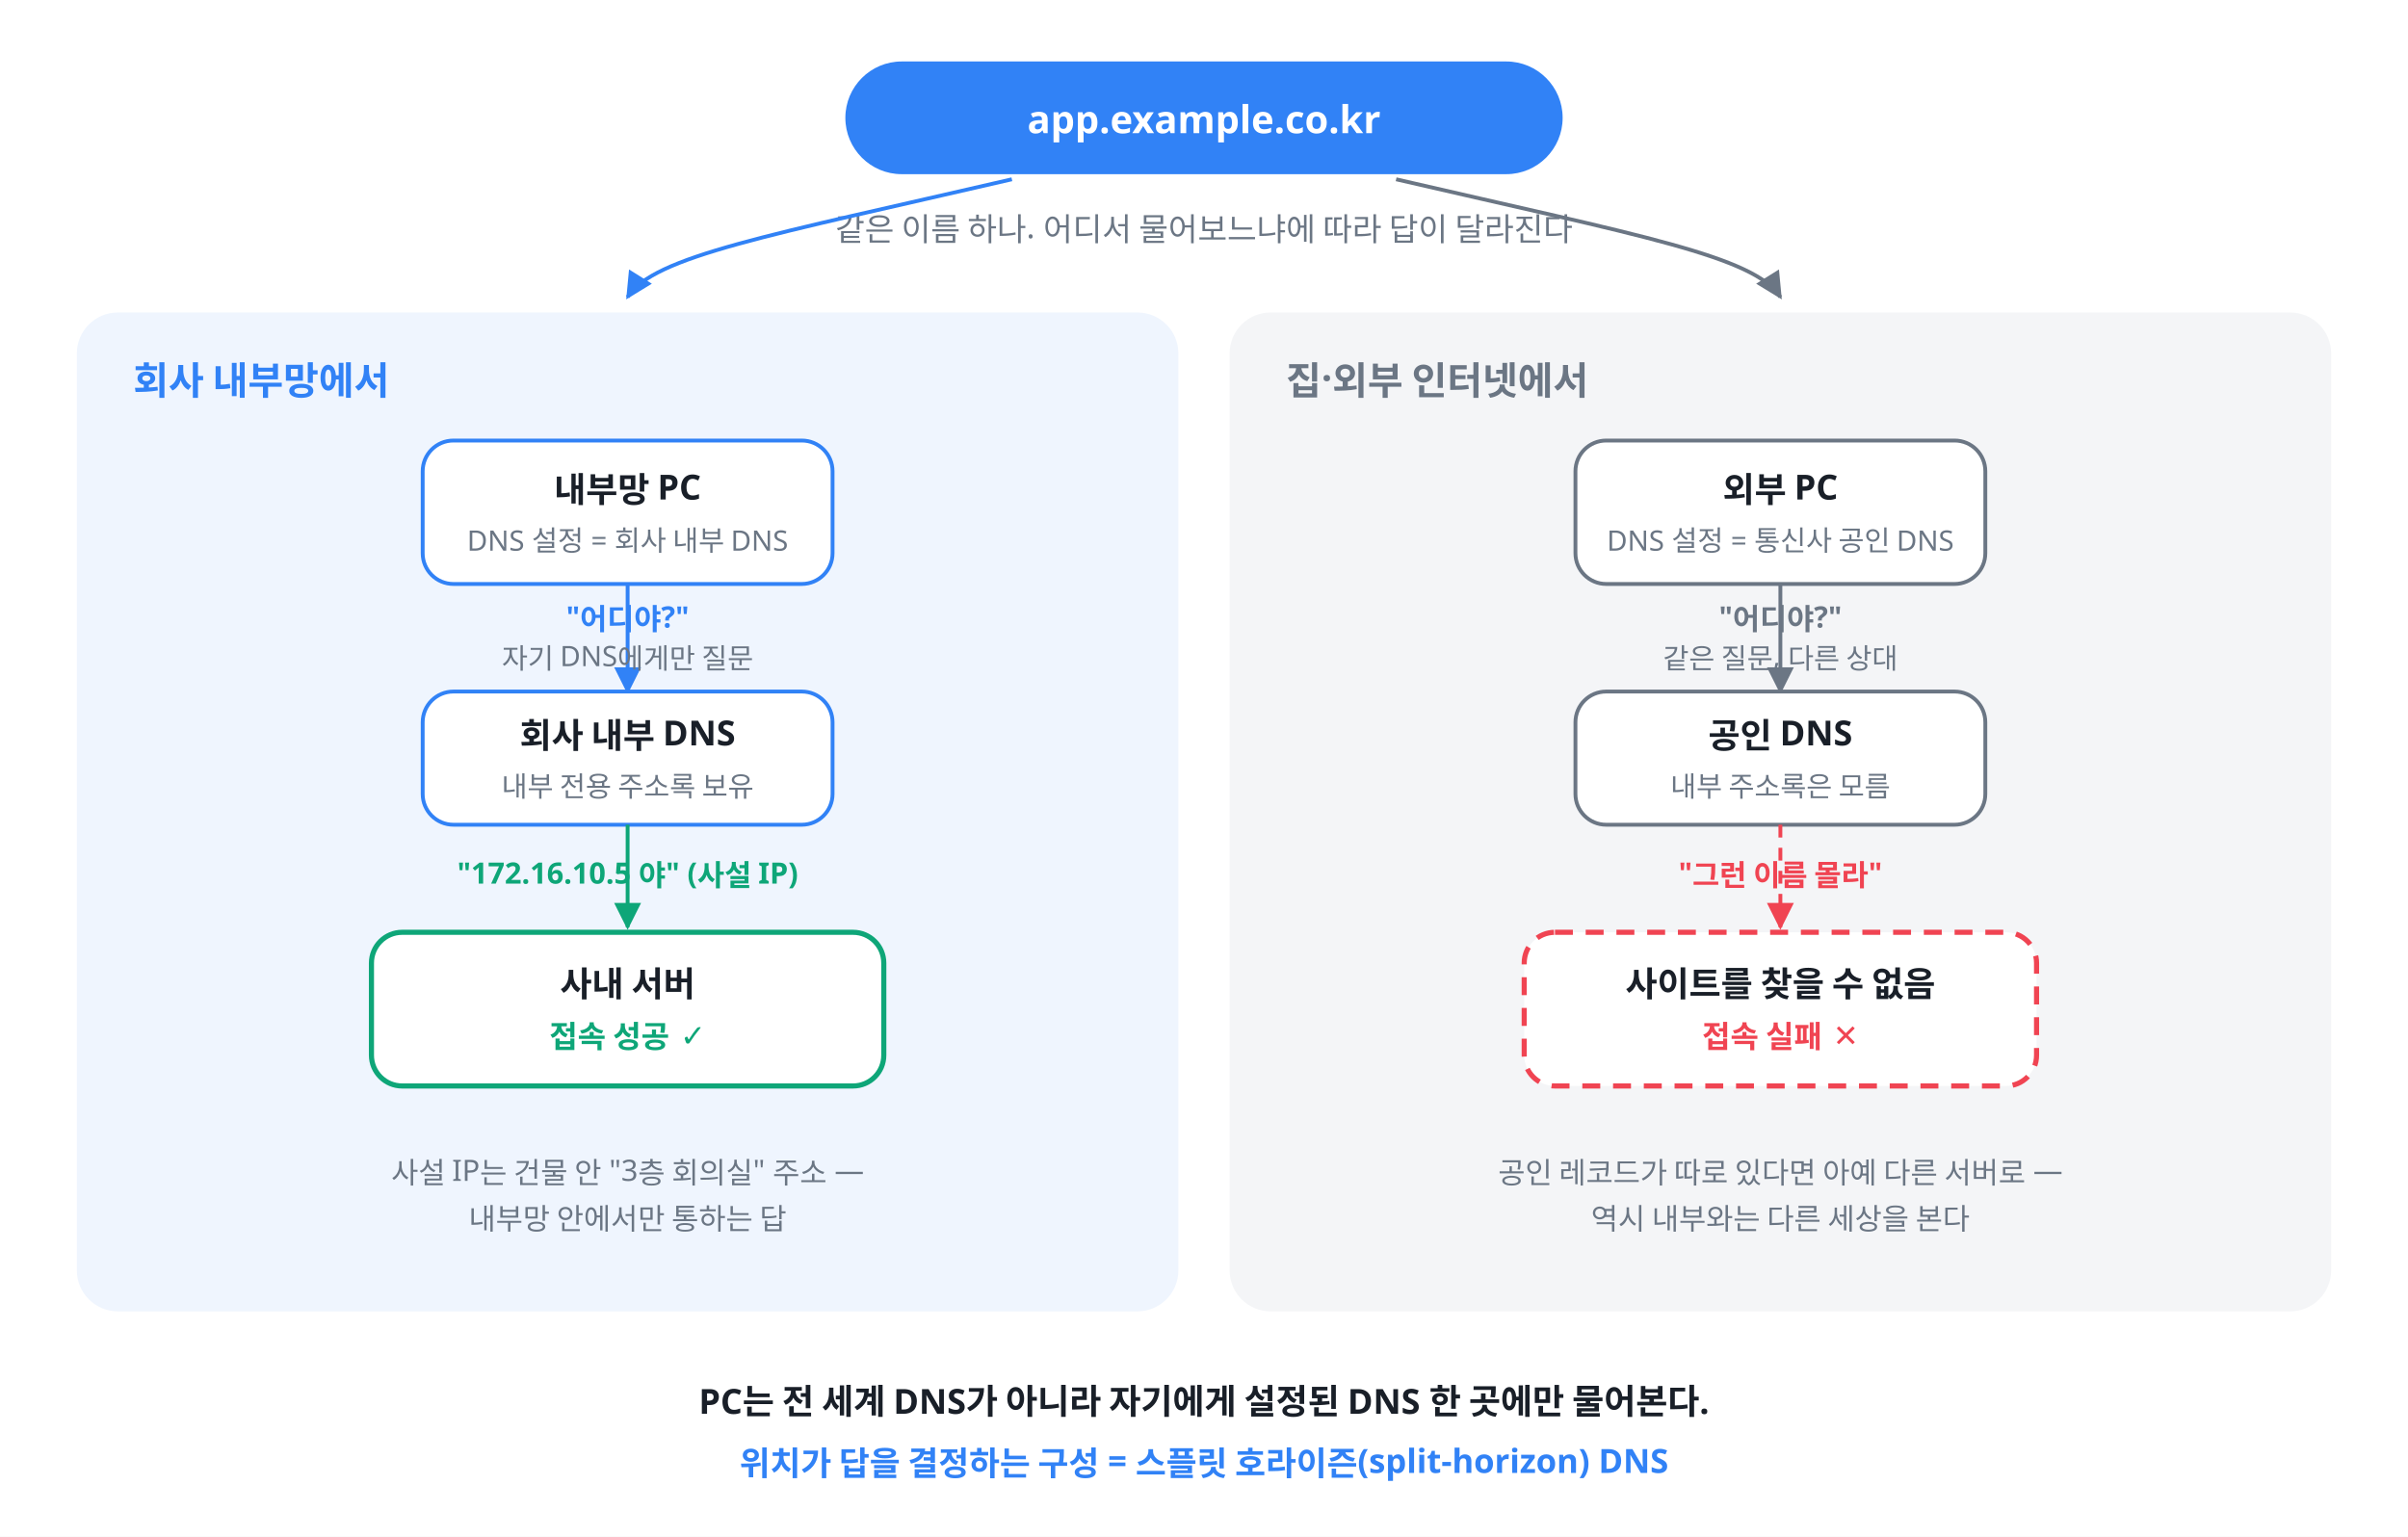
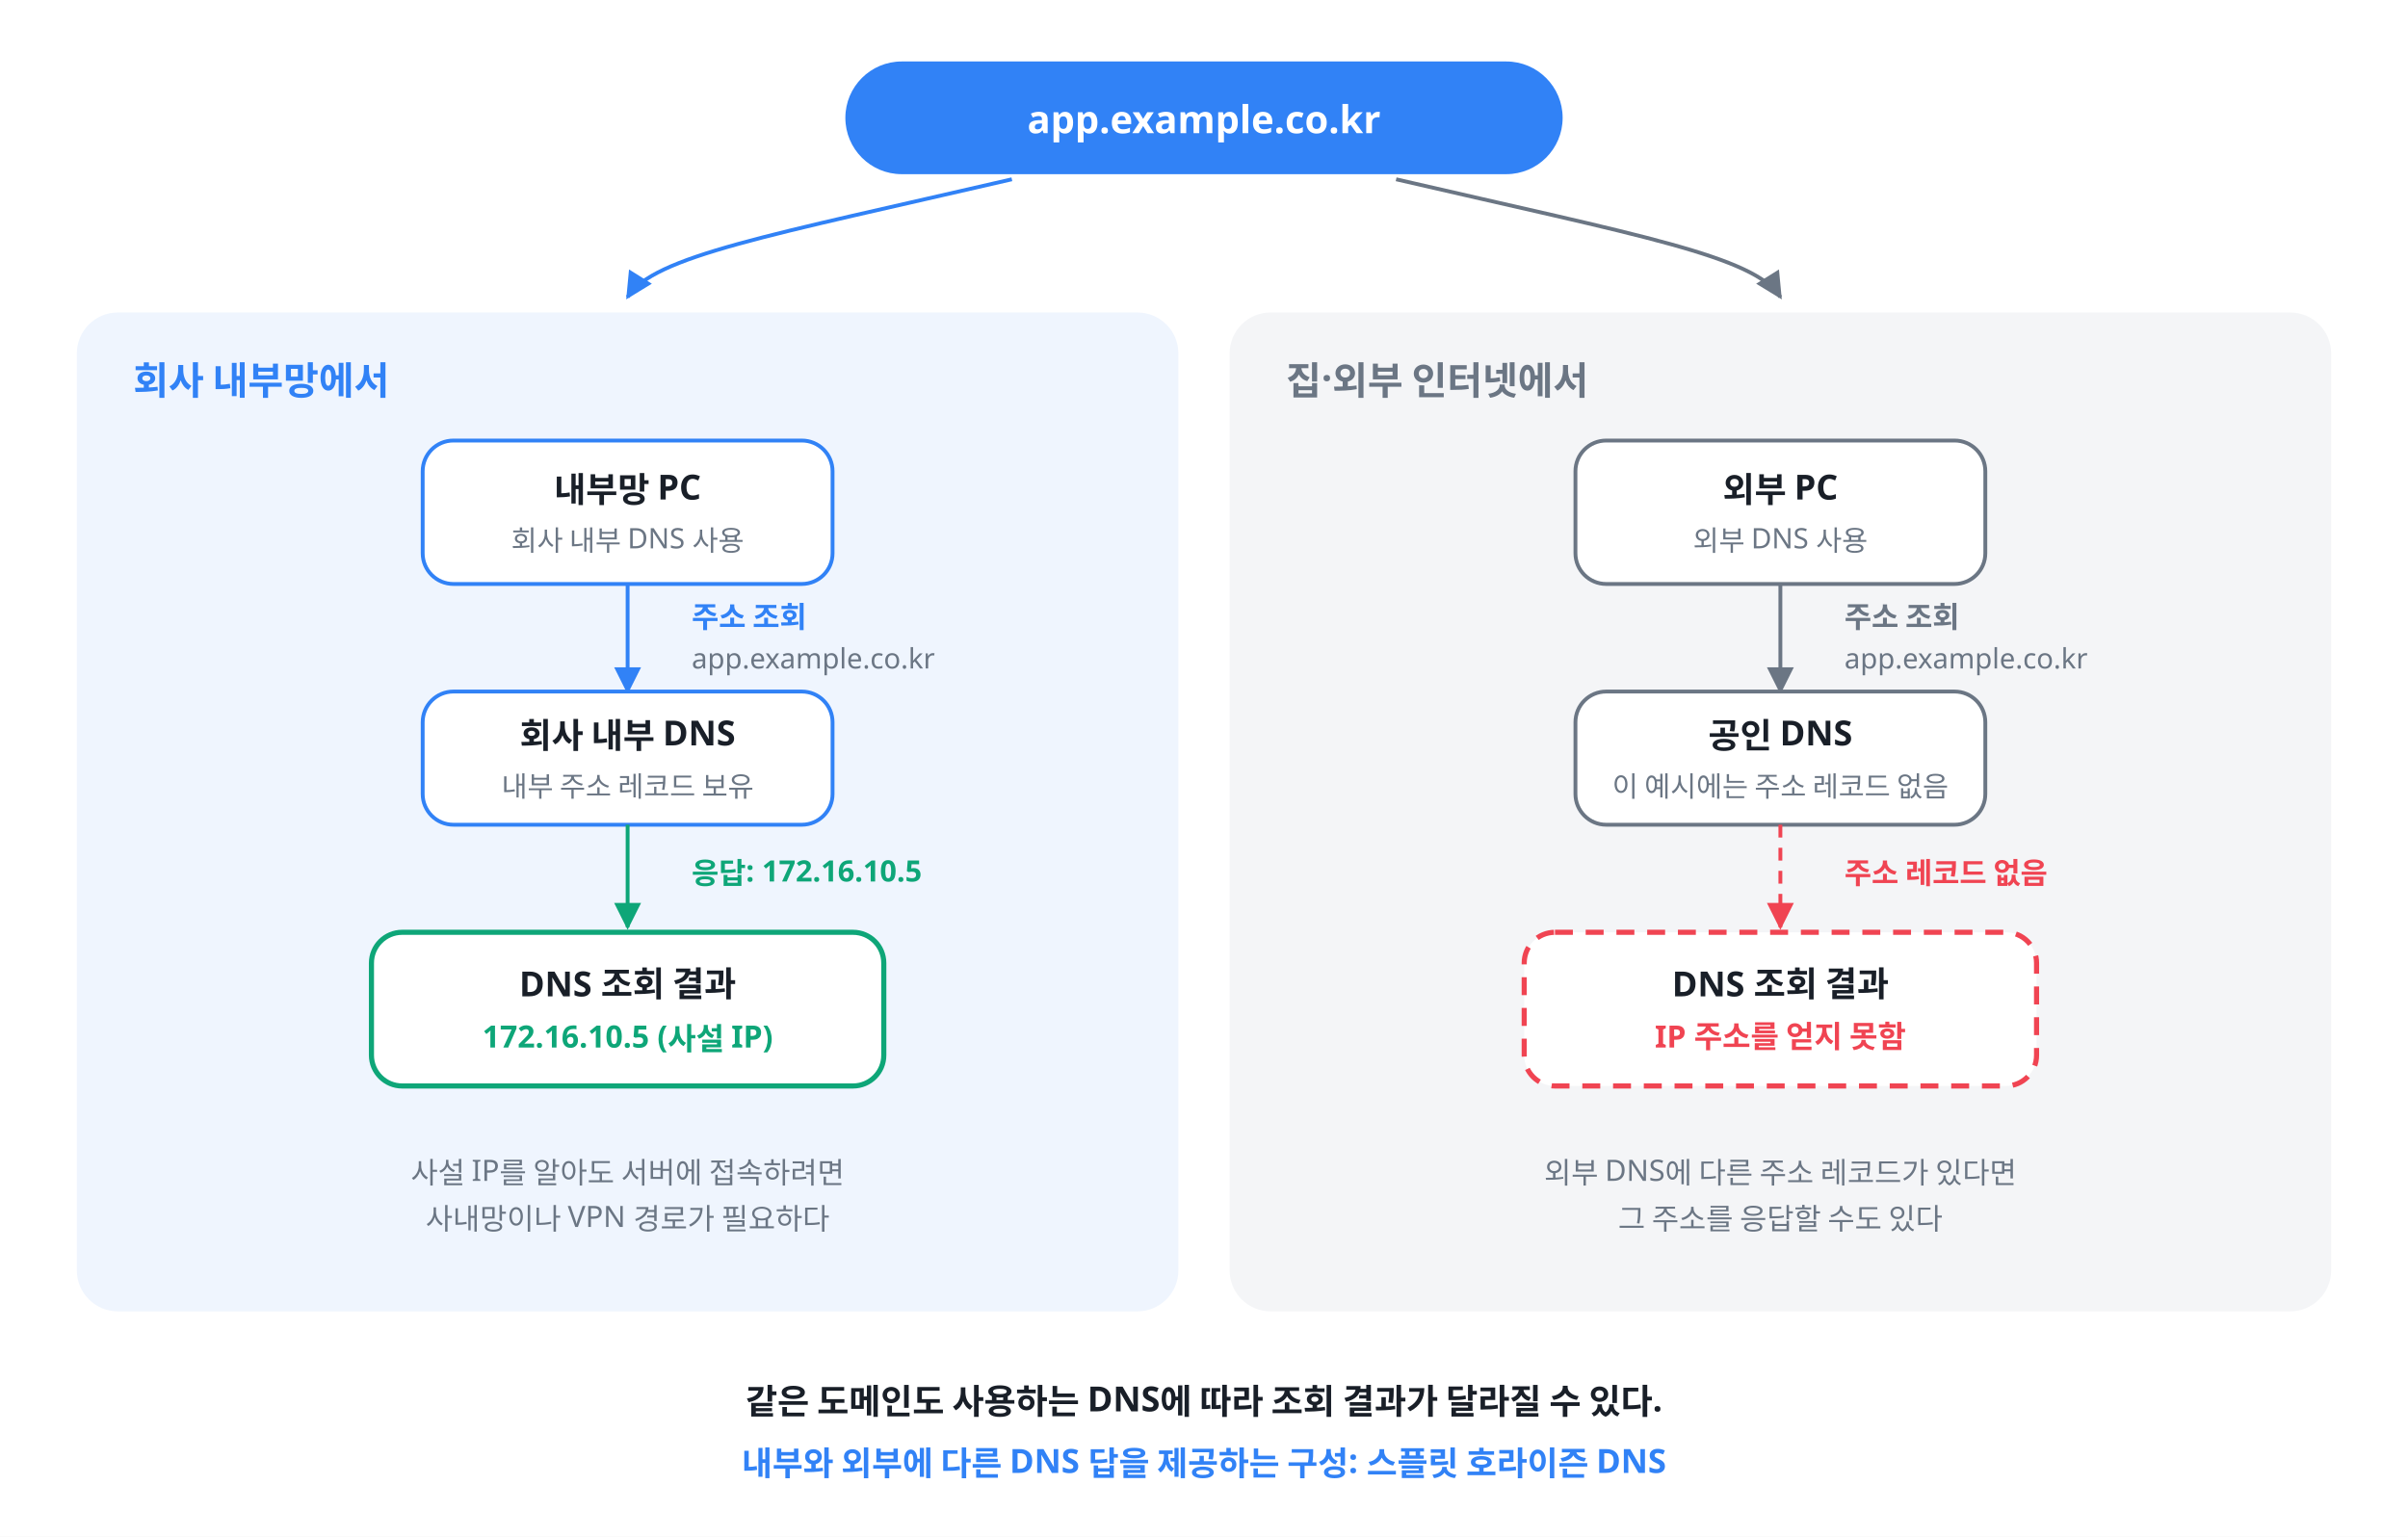
<svg xmlns="http://www.w3.org/2000/svg" viewBox="0 0 940 600" font-family="Pretendard, 'Apple SD Gothic Neo', 'Noto Sans KR', sans-serif">
  <defs>
    <marker id="arrBlue" viewBox="0 0 10 10" refX="9" refY="5" markerWidth="7" markerHeight="7" orient="auto-start-reverse">
      <path d="M0,0 L10,5 L0,10 z" fill="#3182F6" />
    </marker>
    <marker id="arrGray" viewBox="0 0 10 10" refX="9" refY="5" markerWidth="7" markerHeight="7" orient="auto-start-reverse">
      <path d="M0,0 L10,5 L0,10 z" fill="#6B7684" />
    </marker>
    <marker id="arrGreen" viewBox="0 0 10 10" refX="9" refY="5" markerWidth="7" markerHeight="7" orient="auto-start-reverse">
      <path d="M0,0 L10,5 L0,10 z" fill="#0EA678" />
    </marker>
    <marker id="arrRed2" viewBox="0 0 10 10" refX="9" refY="5" markerWidth="7" markerHeight="7" orient="auto-start-reverse">
      <path d="M0,0 L10,5 L0,10 z" fill="#F04452" />
    </marker>
  </defs>
  <rect x="0" y="0" width="940" height="600" fill="#FFFFFF" />
  <rect x="330" y="24" width="280" height="44" rx="22" fill="#3182F6" />
  <text x="470" y="52" font-size="15" font-weight="800" fill="#FFFFFF" text-anchor="middle">app.example.co.kr</text>
-   <text x="470" y="94" font-size="12.5" fill="#6B7684" text-anchor="middle">같은 이름 하나. 어디서 물어보느냐에 따라 답이 달라진다</text>
  <path d="M395,70 C300,92 255,100 245,116" fill="none" stroke="#3182F6" stroke-width="1.5" marker-end="url(#arrBlue)" />
  <path d="M545,70 C640,92 685,100 695,116" fill="none" stroke="#6B7684" stroke-width="1.5" marker-end="url(#arrGray)" />
  <rect x="30" y="122" width="430" height="390" rx="16" fill="#EFF5FE" />
  <text x="52" y="154" font-size="15" font-weight="800" fill="#3182F6">회사 내부망에서</text>
  <rect x="165" y="172" width="160" height="56" rx="12" fill="#FFFFFF" stroke="#3182F6" stroke-width="1.5" />
  <text x="245" y="196" font-size="13.5" font-weight="700" fill="#191F28" text-anchor="middle">내부망 PC</text>
-   <text x="245" y="215" font-size="11" fill="#6B7684" text-anchor="middle">DNS 설정 = 회사 내부 DNS</text>
+   <text x="245" y="215" font-size="11" fill="#6B7684" text-anchor="middle">회사 내부 DNS 사용</text>
  <line x1="245" y1="228" x2="245" y2="270" stroke="#3182F6" stroke-width="1.5" marker-end="url(#arrBlue)" />
-   <text x="245" y="245" font-size="11.5" fill="#3182F6" font-weight="600" text-anchor="middle">"어디야?"</text>
-   <text x="245" y="261" font-size="11" fill="#6B7684" text-anchor="middle">자기 DNS에게만 질문</text>
+   <text x="270" y="245" font-size="11.5" fill="#3182F6" font-weight="600">주소 조회</text>
+   <text x="270" y="261" font-size="11" fill="#6B7684">app.example.co.kr</text>
  <rect x="165" y="270" width="160" height="52" rx="12" fill="#FFFFFF" stroke="#3182F6" stroke-width="1.5" />
  <text x="245" y="292" font-size="13.5" font-weight="700" fill="#191F28" text-anchor="middle">회사 내부 DNS</text>
-   <text x="245" y="311" font-size="11" fill="#6B7684" text-anchor="middle">내부 전용 주소록 보유</text>
+   <text x="245" y="311" font-size="11" fill="#6B7684" text-anchor="middle">내부 주소 레코드 보유</text>
  <line x1="245" y1="322" x2="245" y2="362" stroke="#0EA678" stroke-width="1.5" marker-end="url(#arrGreen)" />
-   <text x="245" y="345" font-size="11.5" fill="#0EA678" font-weight="700" text-anchor="middle">"172.16.10.5 야" (사설 IP)</text>
+   <text x="270" y="345" font-size="11.5" fill="#0EA678" font-weight="700">응답: 172.16.10.5</text>
  <rect x="145" y="364" width="200" height="60" rx="12" fill="#FFFFFF" stroke="#0EA678" stroke-width="2" />
-   <text x="245" y="389" font-size="13.5" font-weight="700" fill="#191F28" text-anchor="middle">사내 서버</text>
-   <text x="245" y="409" font-size="12" fill="#0EA678" text-anchor="middle" font-weight="700">접속 성공 ✓</text>
-   <text x="245" y="462" font-size="11.5" fill="#6B7684" text-anchor="middle">사설 IP는 건물 안 "3층 회의실" 주소 —</text>
-   <text x="245" y="480" font-size="11.5" fill="#6B7684" text-anchor="middle">내부망 안에서만 통하는 답</text>
+   <text x="245" y="389" font-size="13.5" font-weight="700" fill="#191F28" text-anchor="middle">DNS 조회 결과</text>
+   <text x="245" y="409" font-size="12" fill="#0EA678" text-anchor="middle" font-weight="700">172.16.10.5 (사설 IP)</text>
+   <text x="245" y="462" font-size="11.5" fill="#6B7684" text-anchor="middle">사설 IP를 알아도 서버에 접속하려면</text>
+   <text x="245" y="480" font-size="11.5" fill="#6B7684" text-anchor="middle">사내망이나 VPN 경로가 필요하다</text>
  <rect x="480" y="122" width="430" height="390" rx="16" fill="#F4F5F7" />
  <text x="502" y="154" font-size="15" font-weight="800" fill="#6B7684">집·외부 인터넷에서</text>
  <rect x="615" y="172" width="160" height="56" rx="12" fill="#FFFFFF" stroke="#6B7684" stroke-width="1.5" />
  <text x="695" y="196" font-size="13.5" font-weight="700" fill="#191F28" text-anchor="middle">외부 PC</text>
-   <text x="695" y="215" font-size="11" fill="#6B7684" text-anchor="middle">DNS 설정 = 통신사 공인 DNS</text>
+   <text x="695" y="215" font-size="11" fill="#6B7684" text-anchor="middle">외부 DNS 사용</text>
  <line x1="695" y1="228" x2="695" y2="270" stroke="#6B7684" stroke-width="1.5" marker-end="url(#arrGray)" />
-   <text x="695" y="245" font-size="11.5" fill="#6B7684" font-weight="600" text-anchor="middle">"어디야?"</text>
-   <text x="695" y="261" font-size="11" fill="#6B7684" text-anchor="middle">같은 질문, 다른 상대</text>
+   <text x="720" y="245" font-size="11.5" fill="#6B7684" font-weight="600">주소 조회</text>
+   <text x="720" y="261" font-size="11" fill="#6B7684">app.example.co.kr</text>
  <rect x="615" y="270" width="160" height="52" rx="12" fill="#FFFFFF" stroke="#6B7684" stroke-width="1.5" />
  <text x="695" y="292" font-size="13.5" font-weight="700" fill="#191F28" text-anchor="middle">공인 DNS</text>
-   <text x="695" y="311" font-size="11" fill="#6B7684" text-anchor="middle">내부 주소록은 모름</text>
+   <text x="695" y="311" font-size="11" fill="#6B7684" text-anchor="middle">이 예시에는 주소 레코드 없음</text>
  <line x1="695" y1="322" x2="695" y2="362" stroke="#F04452" stroke-width="1.5" stroke-dasharray="5 4" marker-end="url(#arrRed2)" />
-   <text x="695" y="345" font-size="11.5" fill="#F04452" font-weight="700" text-anchor="middle">"그런 이름 몰라"</text>
+   <text x="720" y="345" font-size="11.5" fill="#F04452" font-weight="700">주소 레코드 없음</text>
  <rect x="595" y="364" width="200" height="60" rx="12" fill="#FFFFFF" stroke="#F04452" stroke-width="2" stroke-dasharray="7 5" />
-   <text x="695" y="389" font-size="13.5" font-weight="700" fill="#191F28" text-anchor="middle">사이트를 찾을 수 없음</text>
-   <text x="695" y="409" font-size="12" fill="#F04452" text-anchor="middle" font-weight="700">접속 실패 ✕</text>
-   <text x="695" y="462" font-size="11.5" fill="#6B7684" text-anchor="middle">공인 레코드가 따로 있다면 아예 다른 서버로 —</text>
-   <text x="695" y="480" font-size="11.5" fill="#6B7684" text-anchor="middle">역시 내부와는 다른 세상을 본다</text>
-   <text x="470" y="552" font-size="13.5" font-weight="700" fill="#191F28" text-anchor="middle">PC는 전 세계 DNS가 아니라 자기에게 설정된 DNS 한 곳에만 물어본다.</text>
-   <text x="470" y="576" font-size="13" fill="#3182F6" text-anchor="middle" font-weight="700">위치가 답을 결정하는 구성 = 스플릿 호라이즌(split-horizon) DNS</text>
+   <text x="695" y="389" font-size="13.5" font-weight="700" fill="#191F28" text-anchor="middle">DNS 조회 결과</text>
+   <text x="695" y="409" font-size="12" fill="#F04452" text-anchor="middle" font-weight="700">IP 주소를 얻지 못함</text>
+   <text x="695" y="462" font-size="11.5" fill="#6B7684" text-anchor="middle">외부 DNS에 다른 주소 레코드가 있다면</text>
+   <text x="695" y="480" font-size="11.5" fill="#6B7684" text-anchor="middle">그 주소를 응답할 수도 있다</text>
+   <text x="470" y="552" font-size="13.5" font-weight="700" fill="#191F28" text-anchor="middle">같은 도메인도 사용하는 DNS에 따라 조회 결과가 달라질 수 있다.</text>
+   <text x="470" y="576" font-size="13" fill="#3182F6" text-anchor="middle" font-weight="700">내부와 외부에 다른 DNS 답을 제공하는 구성: 스플릿 호라이즌 DNS</text>
</svg>
